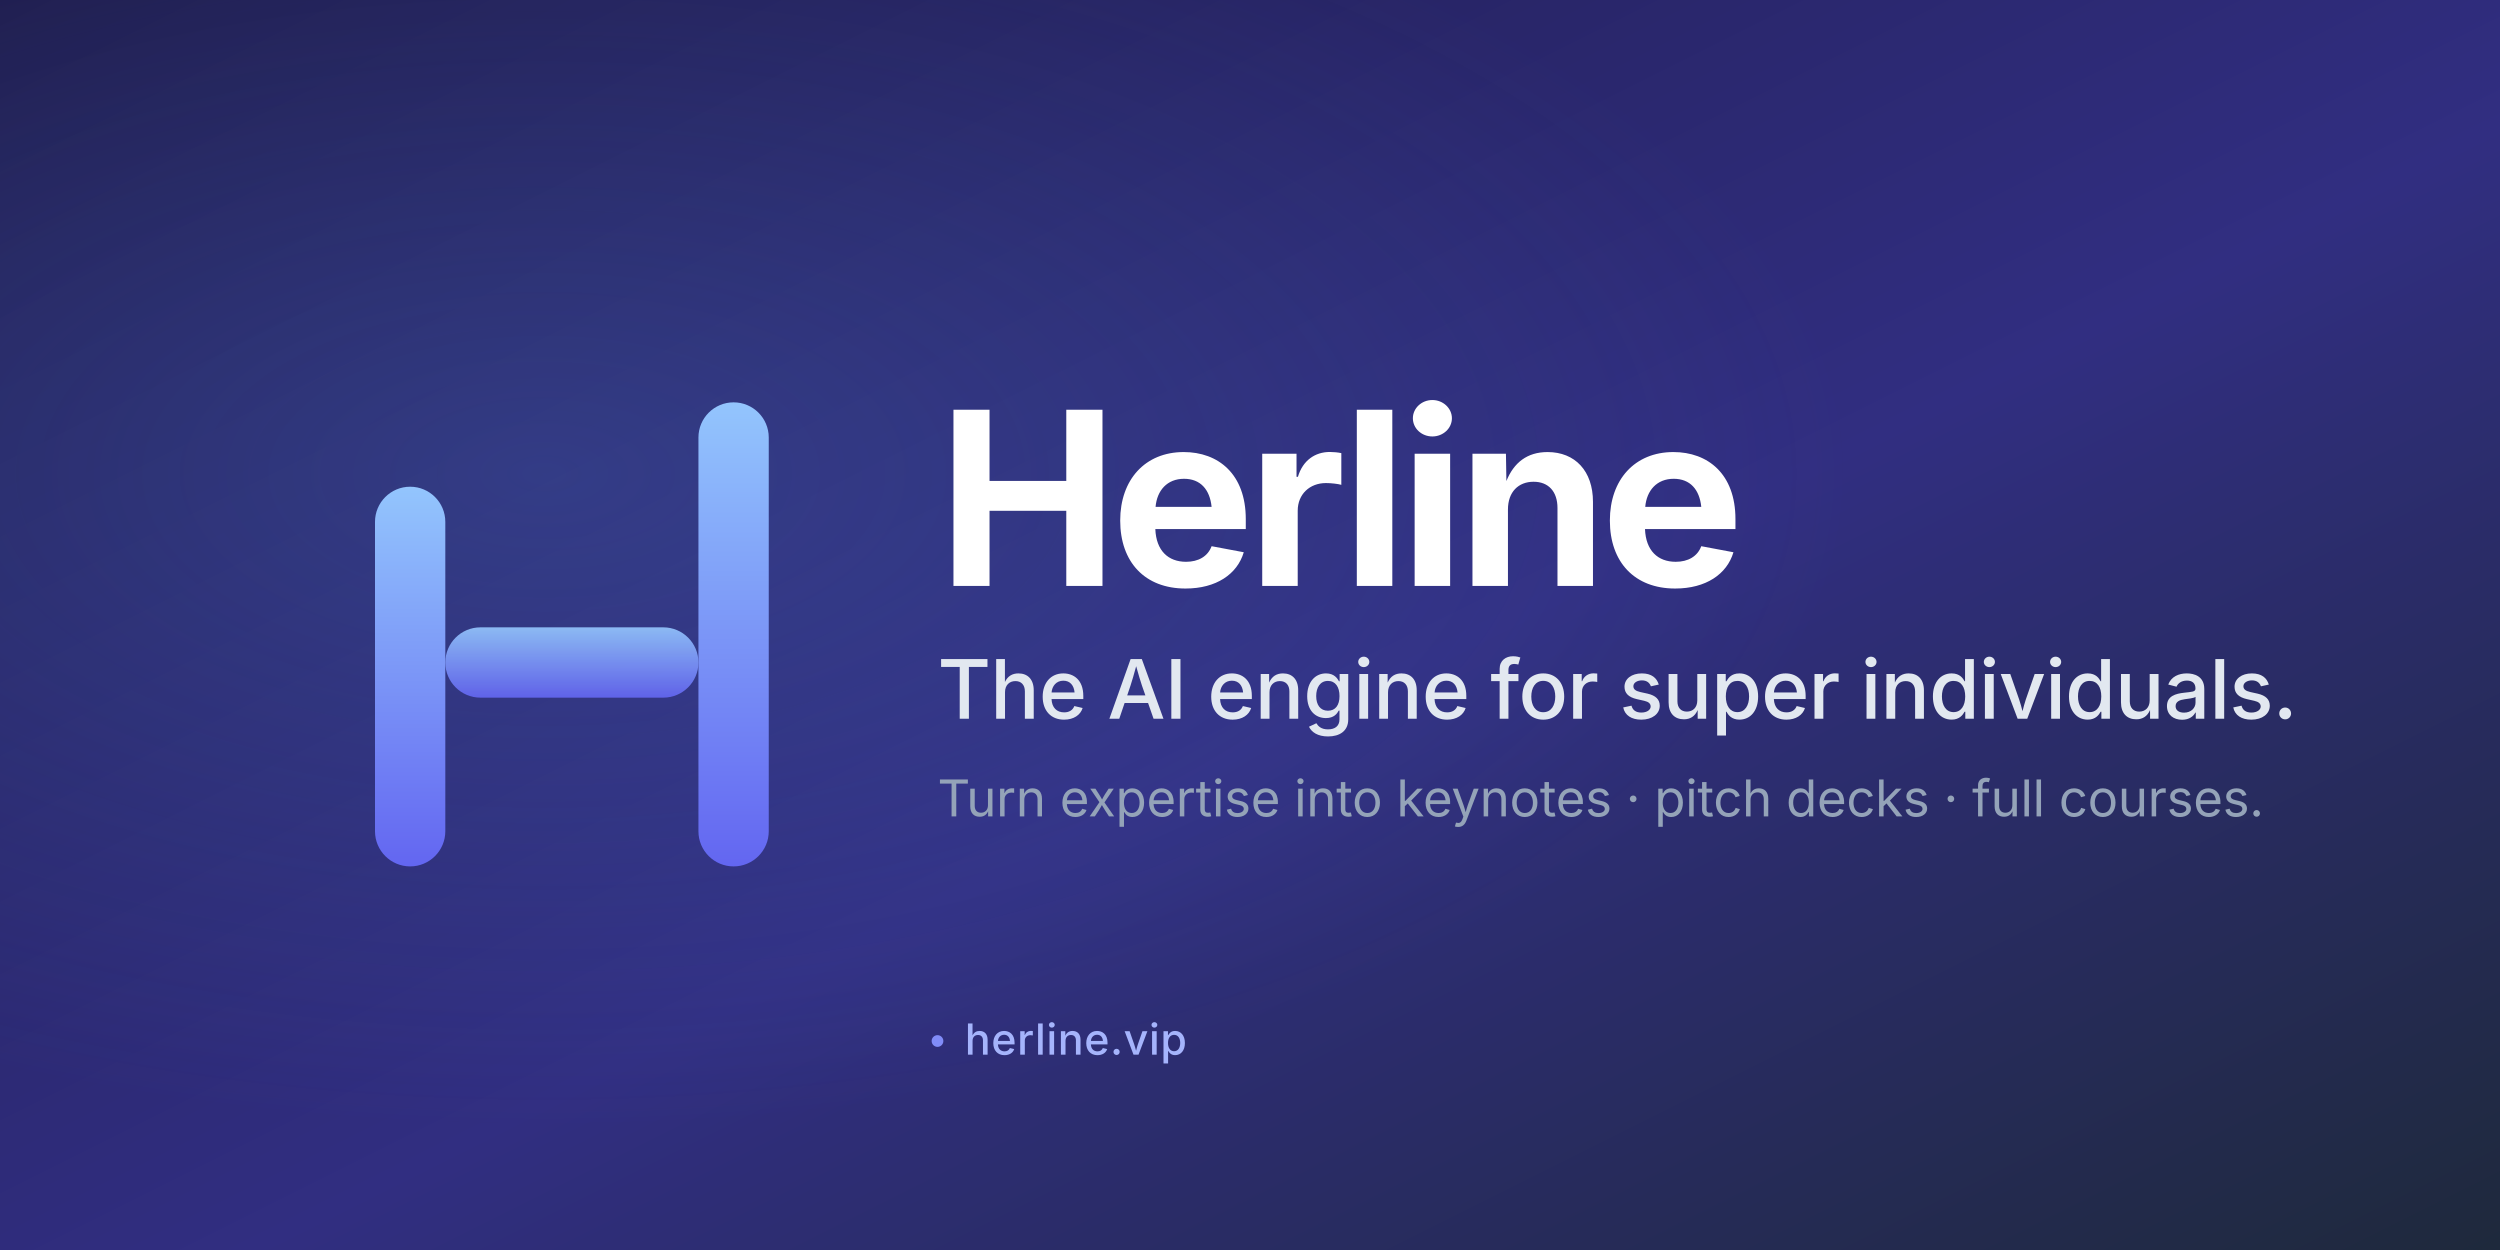
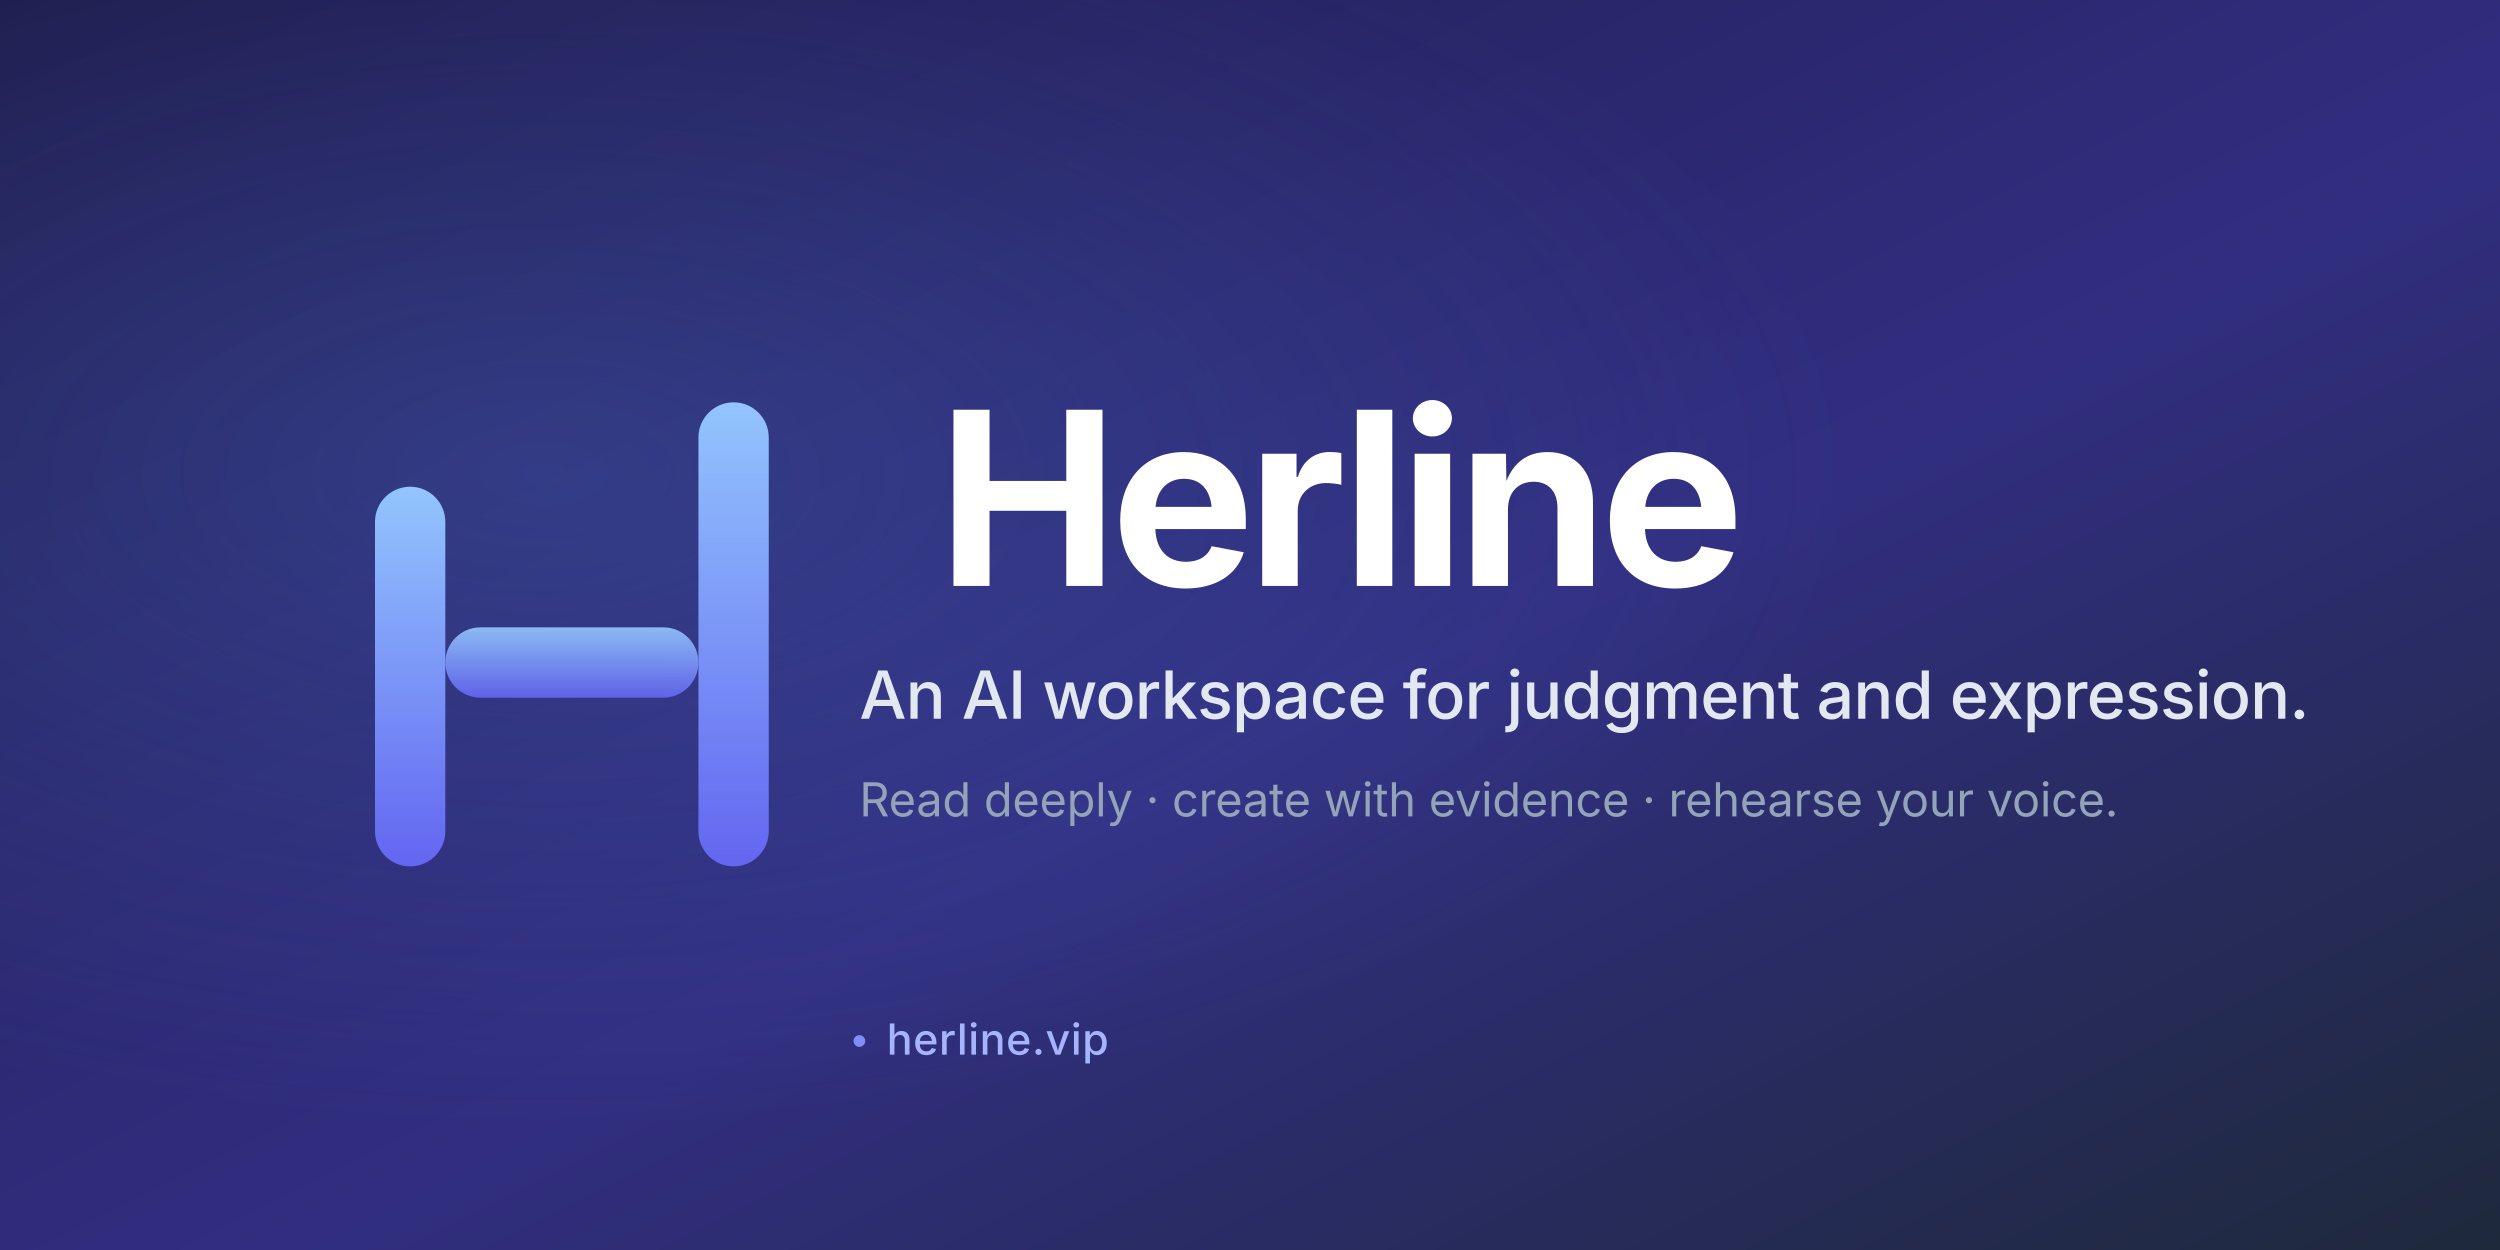
<svg xmlns="http://www.w3.org/2000/svg" viewBox="0 0 1280 640">
  <defs>
    <linearGradient id="bg" x1="0%" y1="0%" x2="100%" y2="100%">
      <stop offset="0%" stop-color="#1e1b4b" />
      <stop offset="55%" stop-color="#312e81" />
      <stop offset="100%" stop-color="#1e293b" />
    </linearGradient>
    <linearGradient id="markGrad" x1="50%" y1="100%" x2="50%" y2="0%">
      <stop offset="0%" stop-color="#6366f1" />
      <stop offset="100%" stop-color="#93c5fd" />
    </linearGradient>
    <radialGradient id="glow" cx="22%" cy="38%" r="52%">
      <stop offset="0%" stop-color="#5b8def" stop-opacity="0.22" />
      <stop offset="100%" stop-color="#5b8def" stop-opacity="0" />
    </radialGradient>
  </defs>
  <rect width="1280" height="640" fill="url(#bg)" />
  <rect width="1280" height="640" fill="url(#glow)" />
  <g transform="translate(120, 170) scale(3.6)">
    <rect x="20" y="22" width="10" height="54" rx="5" fill="url(#markGrad)" />
    <rect x="30" y="42" width="36" height="10" rx="5" fill="url(#markGrad)" opacity="0.92" />
    <rect x="66" y="10" width="10" height="66" rx="5" fill="url(#markGrad)" />
  </g>
  <g font-family="-apple-system, BlinkMacSystemFont, 'SF Pro Display', 'Inter', 'Helvetica Neue', sans-serif">
    <text x="480" y="300" font-size="124" font-weight="700" fill="#ffffff" letter-spacing="-4">Herline</text>
-     <text x="480" y="368" font-size="42" font-weight="500" fill="#e2e8f0" letter-spacing="-0.4">The AI engine for super individuals.</text>
-     <text x="480" y="418" font-size="26" font-weight="400" fill="#94a3b8" letter-spacing="-0.1">Turn expertise into keynotes · pitch decks · full courses.</text>
-     <g transform="translate(480, 540)">
+     <text x="440" y="368" font-size="34" font-weight="500" fill="#e2e8f0" letter-spacing="-0.4">An AI workspace for judgment and expression.</text>
+     <text x="440" y="418" font-size="24" font-weight="400" fill="#94a3b8" letter-spacing="-0.1">Read deeply · create with evidence · rehearse your voice.</text>
+     <g transform="translate(440, 540)">
      <circle cx="0" cy="-7" r="3" fill="#818cf8" />
      <text x="14" y="0" font-size="22" font-weight="500" fill="#a5b4fc" letter-spacing="0.3">herline.vip</text>
    </g>
  </g>
</svg>
